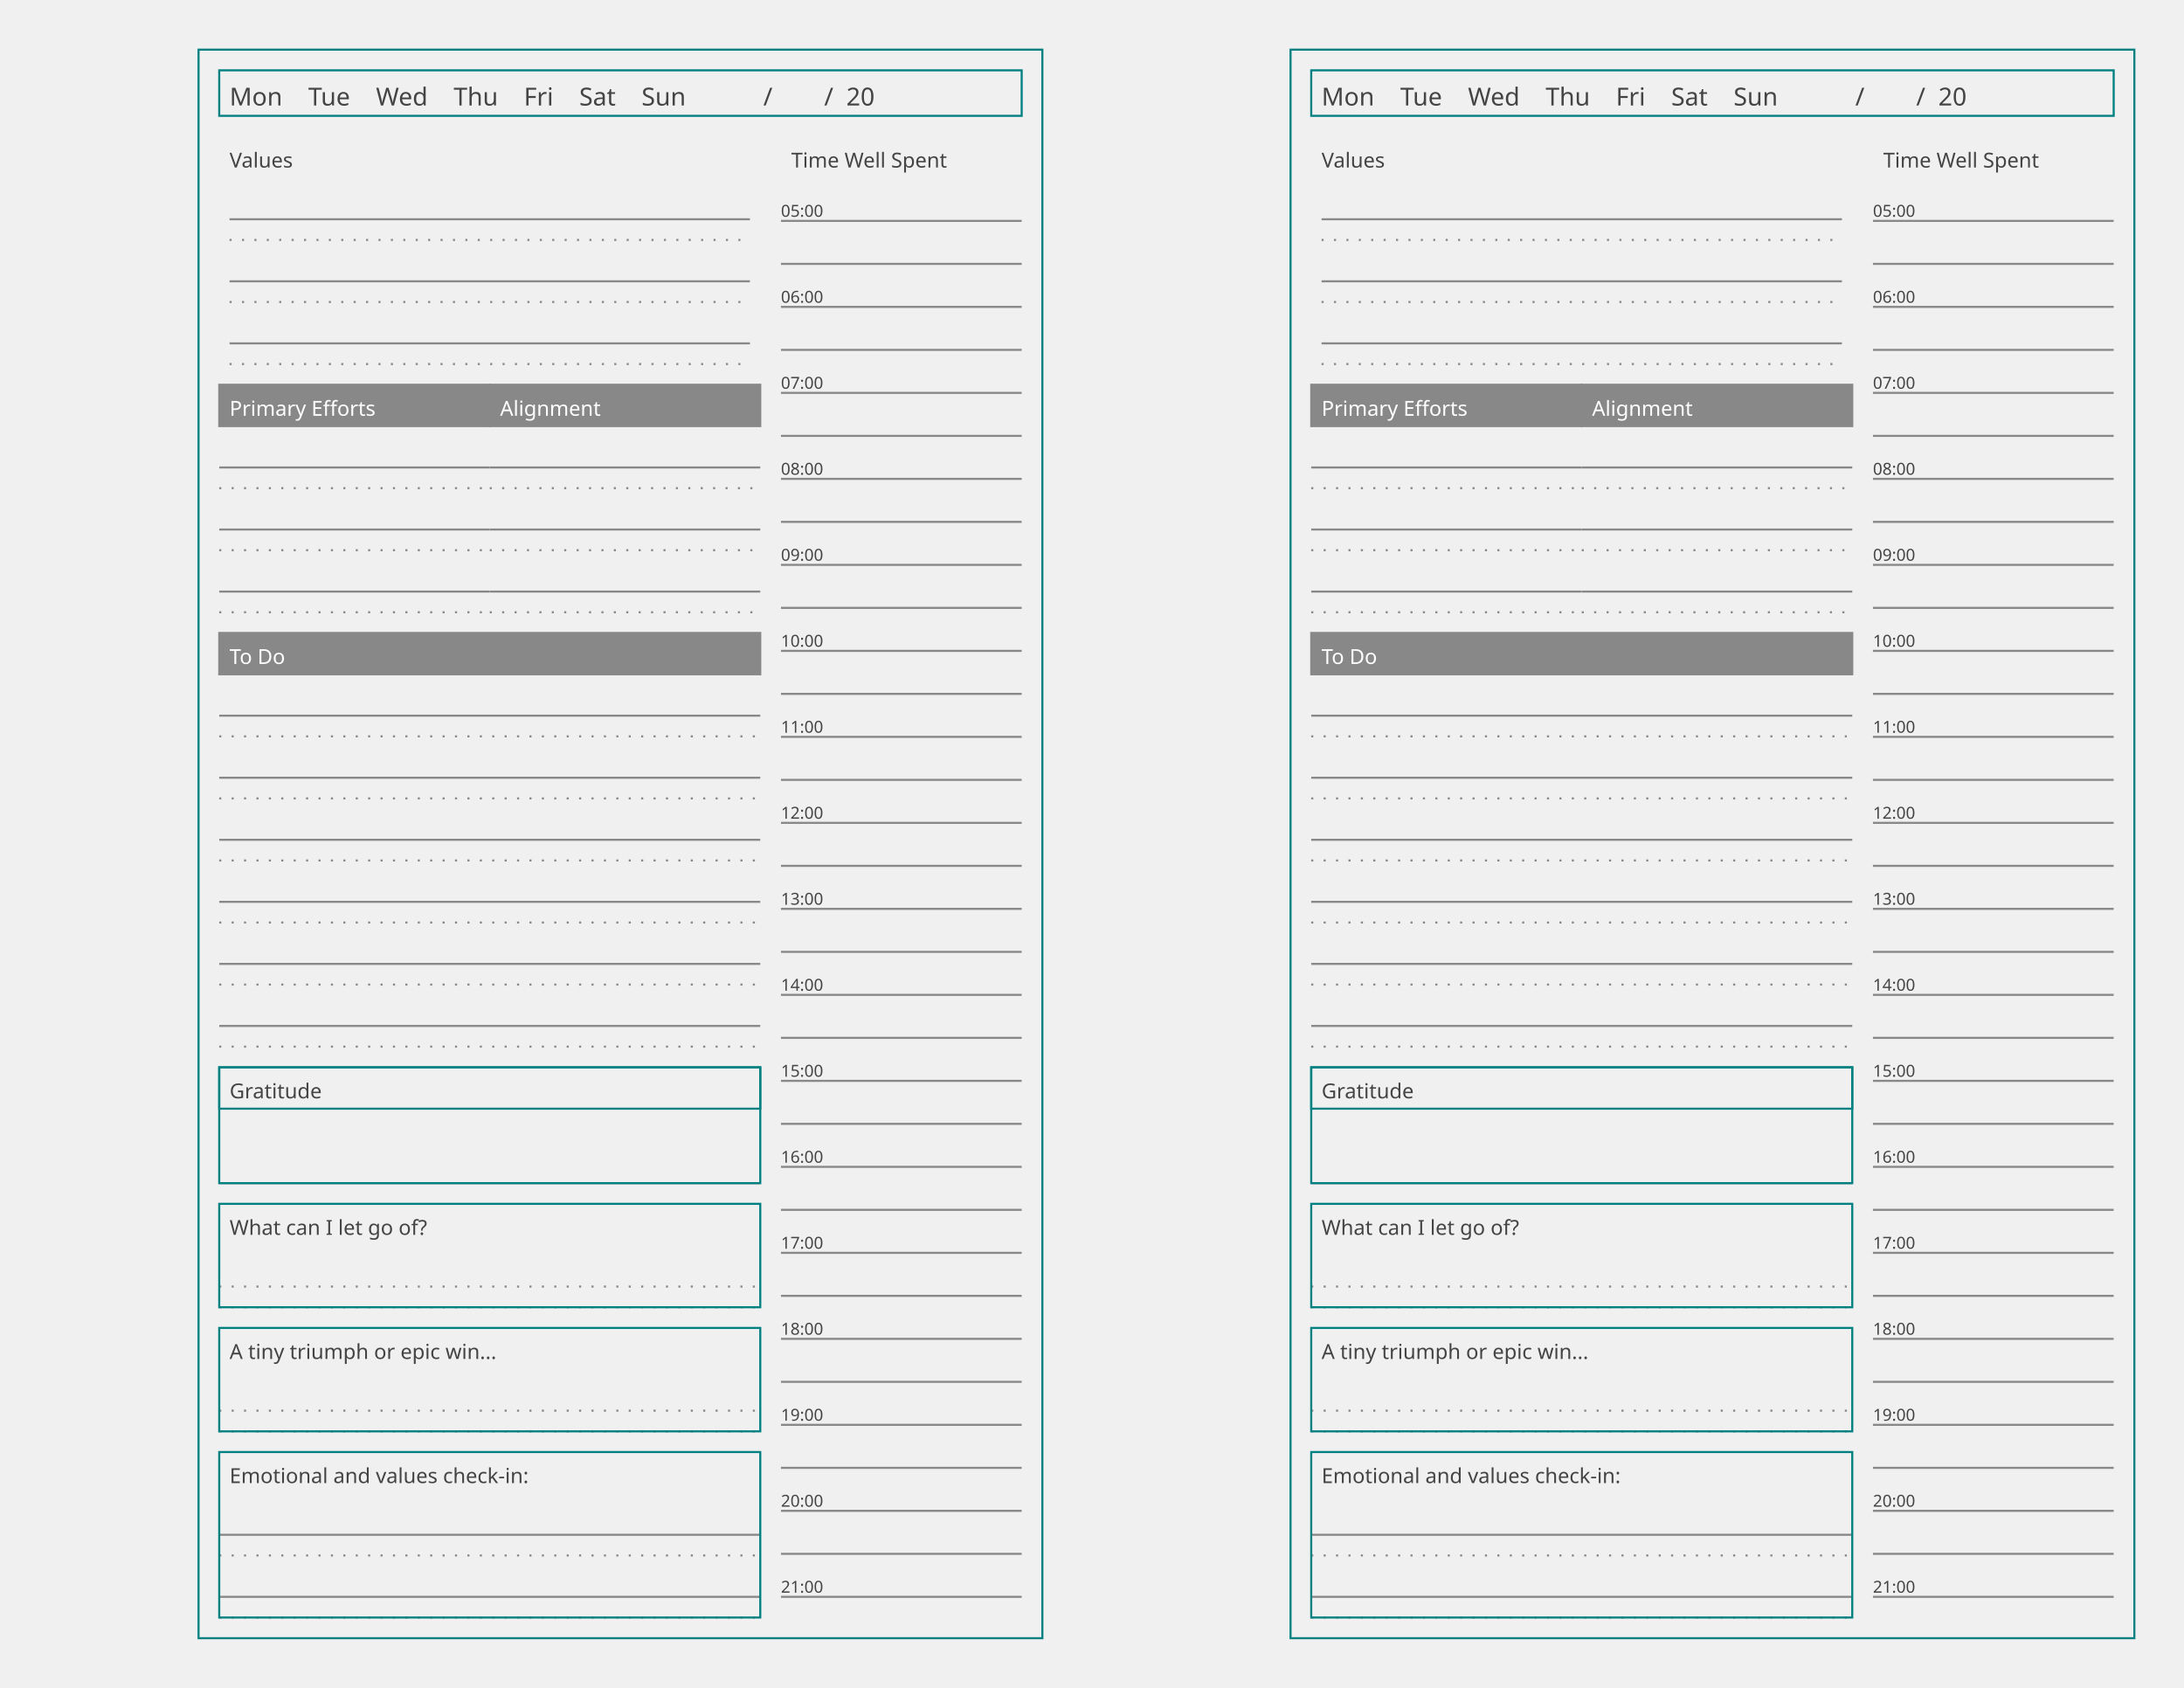
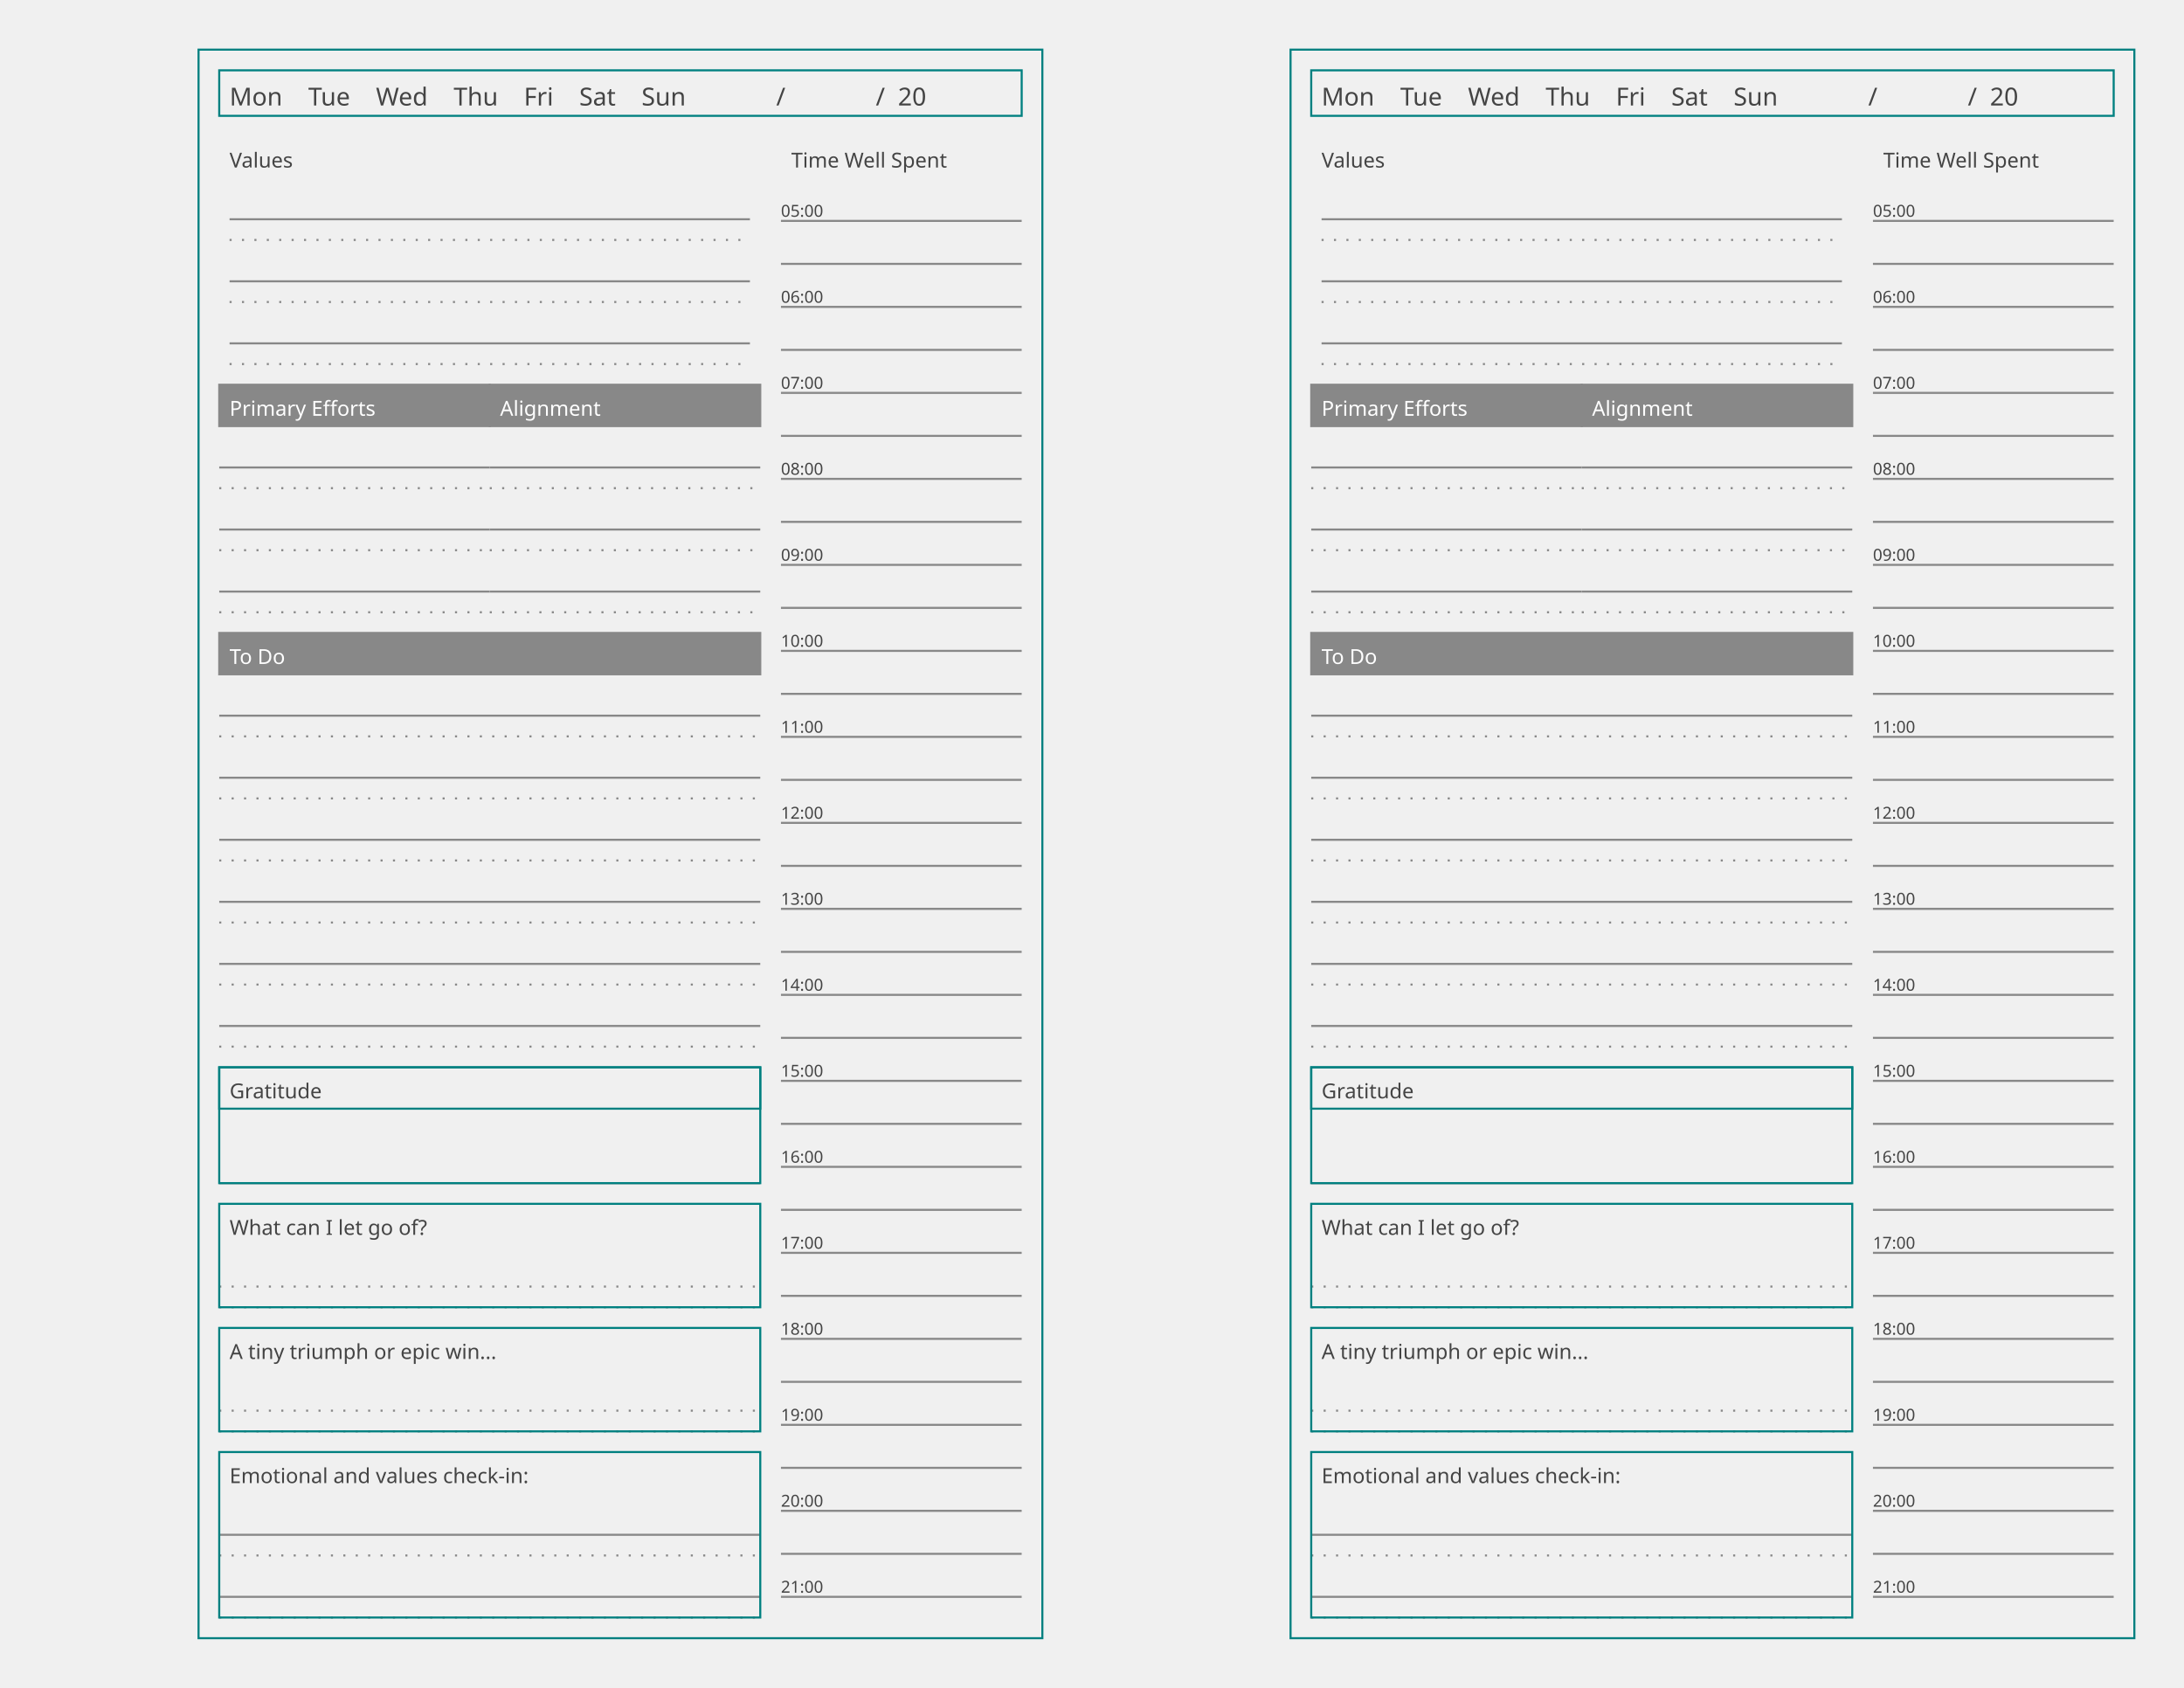
<svg xmlns="http://www.w3.org/2000/svg" baseProfile="tiny" height="8.5in" version="1.2" width="11in">
  <defs />
  <g transform="translate(96, 24.0)">
    <rect fill="none" height="768.0" stroke="#008080" width="408.0" x="0" y="0" />
    <g transform="translate(10, 10)">
      <rect fill="none" height="22" stroke="#008080" stroke-width="1" width="388.0" x="0" y="0" />
-       <text alignment-baseline="text-after-edge" fill="#444444" font-family="Trebuchet MS" font-size="12" text-anchor="start" transform="translate(5,17)">Mon    Tue    Wed    Thu    Fri    Sat    Sun            /        /  20        </text>
+       <text alignment-baseline="text-after-edge" fill="#444444" font-family="Trebuchet MS" font-size="12" text-anchor="start" transform="translate(5,17)">Mon    Tue    Wed    Thu    Fri    Sat    Sun              /              /  20          </text>
    </g>
    <g transform="translate(10, 32)">
      <g transform="translate(0,10)">
        <g>
          <g transform="translate(0,0)">
            <text alignment-baseline="text-after-edge" fill="#444444" font-family="Ubuntu Mono" font-size="10" text-anchor="start" transform="translate(5,15)">Values</text>
          </g>
          <g transform="translate(0,20)">
            <g>
              <line stroke="#888888" stroke-dasharray="1,5" stroke-width="1" transform="translate(5,30.0)" x1="0" x2="251.6" y1="0" y2="0" />
              <line stroke="#888888" stroke-dasharray="1,5" stroke-width="1" transform="translate(5,60.0)" x1="0" x2="251.6" y1="0" y2="0" />
              <line stroke="#888888" stroke-dasharray="1,5" stroke-width="1" transform="translate(5,90.0)" x1="0" x2="251.6" y1="0" y2="0" />
            </g>
            <g>
              <line stroke="#888888" stroke-dasharray="1,0" stroke-width="1" transform="translate(5,20.0)" x1="0" x2="251.6" y1="0" y2="0" />
              <line stroke="#888888" stroke-dasharray="1,0" stroke-width="1" transform="translate(5,50.0)" x1="0" x2="251.6" y1="0" y2="0" />
              <line stroke="#888888" stroke-dasharray="1,0" stroke-width="1" transform="translate(5,80.0)" x1="0" x2="251.6" y1="0" y2="0" />
            </g>
          </g>
        </g>
      </g>
      <g transform="translate(0,130.0)">
        <g>
          <g transform="translate(0,0)">
            <g>
              <g transform="translate(0,0)">
                <rect fill="#888888" height="20" stroke="#888888" stroke-width="1" width="130.8" x="0" y="0" />
                <text alignment-baseline="text-after-edge" fill="#ffffff" font-family="Trebuchet MS" font-size="10" text-anchor="start" transform="translate(5,15)">Primary Efforts</text>
              </g>
              <g transform="translate(0,20)">
                <g>
                  <line stroke="#888888" stroke-dasharray="1,5" stroke-width="1" transform="translate(0,30.0)" x1="0" x2="130.8" y1="0" y2="0" />
                  <line stroke="#888888" stroke-dasharray="1,5" stroke-width="1" transform="translate(0,60.0)" x1="0" x2="130.8" y1="0" y2="0" />
                  <line stroke="#888888" stroke-dasharray="1,5" stroke-width="1" transform="translate(0,90.0)" x1="0" x2="130.8" y1="0" y2="0" />
                </g>
                <g>
                  <line stroke="#888888" stroke-dasharray="1,0" stroke-width="1" transform="translate(0,20.0)" x1="0" x2="130.8" y1="0" y2="0" />
                  <line stroke="#888888" stroke-dasharray="1,0" stroke-width="1" transform="translate(0,50.0)" x1="0" x2="130.8" y1="0" y2="0" />
                  <line stroke="#888888" stroke-dasharray="1,0" stroke-width="1" transform="translate(0,80.0)" x1="0" x2="130.8" y1="0" y2="0" />
                </g>
              </g>
            </g>
          </g>
          <g transform="translate(130.8,0)">
            <g>
              <g transform="translate(0,0)">
                <rect fill="#888888" height="20" stroke="#888888" stroke-width="1" width="130.8" x="0" y="0" />
                <text alignment-baseline="text-after-edge" fill="#ffffff" font-family="Trebuchet MS" font-size="10" text-anchor="start" transform="translate(5,15)">Alignment</text>
              </g>
              <g transform="translate(0,20)">
                <g>
                  <line stroke="#888888" stroke-dasharray="1,5" stroke-width="1" transform="translate(0,30.0)" x1="0" x2="130.8" y1="0" y2="0" />
                  <line stroke="#888888" stroke-dasharray="1,5" stroke-width="1" transform="translate(0,60.0)" x1="0" x2="130.8" y1="0" y2="0" />
                  <line stroke="#888888" stroke-dasharray="1,5" stroke-width="1" transform="translate(0,90.0)" x1="0" x2="130.8" y1="0" y2="0" />
                </g>
                <g>
                  <line stroke="#888888" stroke-dasharray="1,0" stroke-width="1" transform="translate(0,20.0)" x1="0" x2="130.8" y1="0" y2="0" />
                  <line stroke="#888888" stroke-dasharray="1,0" stroke-width="1" transform="translate(0,50.0)" x1="0" x2="130.8" y1="0" y2="0" />
                  <line stroke="#888888" stroke-dasharray="1,0" stroke-width="1" transform="translate(0,80.0)" x1="0" x2="130.8" y1="0" y2="0" />
                </g>
              </g>
            </g>
          </g>
        </g>
      </g>
      <g transform="translate(0,250.0)">
        <g>
          <g transform="translate(0,0)">
            <rect fill="#888888" height="20" stroke="#888888" stroke-width="1" width="261.6" x="0" y="0" />
            <text alignment-baseline="text-after-edge" fill="#ffffff" font-family="Ubuntu Mono" font-size="10" text-anchor="start" transform="translate(5,15)">To Do</text>
          </g>
          <g transform="translate(0,20)">
            <g>
              <line stroke="#888888" stroke-dasharray="1,5" stroke-width="1" transform="translate(0,30.0)" x1="0" x2="261.6" y1="0" y2="0" />
              <line stroke="#888888" stroke-dasharray="1,5" stroke-width="1" transform="translate(0,60.0)" x1="0" x2="261.6" y1="0" y2="0" />
              <line stroke="#888888" stroke-dasharray="1,5" stroke-width="1" transform="translate(0,90.0)" x1="0" x2="261.6" y1="0" y2="0" />
              <line stroke="#888888" stroke-dasharray="1,5" stroke-width="1" transform="translate(0,120.0)" x1="0" x2="261.6" y1="0" y2="0" />
              <line stroke="#888888" stroke-dasharray="1,5" stroke-width="1" transform="translate(0,150.0)" x1="0" x2="261.6" y1="0" y2="0" />
              <line stroke="#888888" stroke-dasharray="1,5" stroke-width="1" transform="translate(0,180.0)" x1="0" x2="261.6" y1="0" y2="0" />
            </g>
            <g>
              <line stroke="#888888" stroke-dasharray="1,0" stroke-width="1" transform="translate(0,20.0)" x1="0" x2="261.6" y1="0" y2="0" />
              <line stroke="#888888" stroke-dasharray="1,0" stroke-width="1" transform="translate(0,50.0)" x1="0" x2="261.6" y1="0" y2="0" />
              <line stroke="#888888" stroke-dasharray="1,0" stroke-width="1" transform="translate(0,80.0)" x1="0" x2="261.6" y1="0" y2="0" />
              <line stroke="#888888" stroke-dasharray="1,0" stroke-width="1" transform="translate(0,110.0)" x1="0" x2="261.6" y1="0" y2="0" />
              <line stroke="#888888" stroke-dasharray="1,0" stroke-width="1" transform="translate(0,140.0)" x1="0" x2="261.6" y1="0" y2="0" />
              <line stroke="#888888" stroke-dasharray="1,0" stroke-width="1" transform="translate(0,170.0)" x1="0" x2="261.6" y1="0" y2="0" />
            </g>
          </g>
        </g>
      </g>
      <g transform="translate(0,460.0)">
        <g>
          <g transform="translate(0,0)">
            <rect fill="none" height="20" stroke="#008080" stroke-width="1" width="261.6" x="0" y="0" />
            <text alignment-baseline="text-after-edge" fill="#444444" font-family="Trebuchet MS" font-size="10" text-anchor="start" transform="translate(5,15)">Gratitude</text>
          </g>
          <g transform="translate(0,20)">
            <line stroke="#888888" stroke-dasharray="1,0" stroke-width="1" transform="translate(0,36.0)" x1="0" x2="261.6" y1="0" y2="0" />
          </g>
        </g>
        <rect fill="none" height="56.0" stroke="#008080" stroke-width="1" width="261.6" x="0" y="0" />
      </g>
      <g transform="translate(0,526.0)">
        <g>
          <g transform="translate(0,0)">
            <text alignment-baseline="text-after-edge" fill="#444444" font-family="Ubuntu Mono" font-size="10" text-anchor="start" transform="translate(5,15)">What can I let go of?</text>
          </g>
          <g transform="translate(0,20)">
            <g>
              <line stroke="#888888" stroke-dasharray="1,5" stroke-width="1" transform="translate(0,30.0)" x1="0" x2="261.6" y1="0" y2="0" />
            </g>
            <g>
              <line stroke="#888888" stroke-dasharray="1,5" stroke-width="1" transform="translate(0,20.0)" x1="0" x2="261.6" y1="0" y2="0" />
            </g>
          </g>
        </g>
        <rect fill="none" height="50" stroke="#008080" stroke-width="1" width="261.6" x="0" y="0" />
      </g>
      <g transform="translate(0,586.0)">
        <g>
          <g transform="translate(0,0)">
            <text alignment-baseline="text-after-edge" fill="#444444" font-family="Ubuntu Mono" font-size="10" text-anchor="start" transform="translate(5,15)">A tiny triumph or epic win...</text>
          </g>
          <g transform="translate(0,20)">
            <g>
              <line stroke="#888888" stroke-dasharray="1,5" stroke-width="1" transform="translate(0,30.0)" x1="0" x2="261.6" y1="0" y2="0" />
            </g>
            <g>
              <line stroke="#888888" stroke-dasharray="1,5" stroke-width="1" transform="translate(0,20.0)" x1="0" x2="261.6" y1="0" y2="0" />
            </g>
          </g>
        </g>
        <rect fill="none" height="50" stroke="#008080" stroke-width="1" width="261.6" x="0" y="0" />
      </g>
      <g transform="translate(0,646.0)">
        <g>
          <g transform="translate(0,0)">
            <text alignment-baseline="text-after-edge" fill="#444444" font-family="Ubuntu Mono" font-size="10" text-anchor="start" transform="translate(5,15)">Emotional and values check-in:</text>
          </g>
          <g transform="translate(0,20)">
            <g>
              <line stroke="#888888" stroke-dasharray="1,5" stroke-width="1" transform="translate(0,30.0)" x1="0" x2="261.6" y1="0" y2="0" />
              <line stroke="#888888" stroke-dasharray="1,5" stroke-width="1" transform="translate(0,60.0)" x1="0" x2="261.6" y1="0" y2="0" />
            </g>
            <g>
              <line stroke="#888888" stroke-dasharray="1,0" stroke-width="1" transform="translate(0,20.0)" x1="0" x2="261.6" y1="0" y2="0" />
              <line stroke="#888888" stroke-dasharray="1,0" stroke-width="1" transform="translate(0,50.0)" x1="0" x2="261.6" y1="0" y2="0" />
            </g>
          </g>
        </g>
        <rect fill="none" height="80" stroke="#008080" stroke-width="1" width="261.6" x="0" y="0" />
      </g>
    </g>
    <g transform="translate(281.6,32)">
      <g>
        <rect fill="none" height="20" stroke="none" width="116.4" x="0" y="10" />
        <text alignment-baseline="text-after-edge" fill="#444444" font-family="Ubuntu Mono" font-size="10" text-anchor="start" x="5" y="25">Time Well Spent</text>
      </g>
      <g>
        <text alignment-baseline="text-after-edge" fill="#444444" font-family="Ubuntu Mono" font-size="8" text-anchor="start" x="0" y="48.788">05:00</text>
        <line stroke="#888888" x1="0" x2="116.4" y1="50.788" y2="50.788" />
        <line stroke="#888888" x1="0" x2="116.4" y1="71.576" y2="71.576" />
        <text alignment-baseline="text-after-edge" fill="#444444" font-family="Ubuntu Mono" font-size="8" text-anchor="start" x="0" y="90.364">06:00</text>
        <line stroke="#888888" x1="0" x2="116.4" y1="92.364" y2="92.364" />
        <line stroke="#888888" x1="0" x2="116.4" y1="113.152" y2="113.152" />
        <text alignment-baseline="text-after-edge" fill="#444444" font-family="Ubuntu Mono" font-size="8" text-anchor="start" x="0" y="131.939">07:00</text>
        <line stroke="#888888" x1="0" x2="116.4" y1="133.939" y2="133.939" />
        <line stroke="#888888" x1="0" x2="116.4" y1="154.727" y2="154.727" />
        <text alignment-baseline="text-after-edge" fill="#444444" font-family="Ubuntu Mono" font-size="8" text-anchor="start" x="0" y="173.515">08:00</text>
        <line stroke="#888888" x1="0" x2="116.4" y1="175.515" y2="175.515" />
        <line stroke="#888888" x1="0" x2="116.4" y1="196.303" y2="196.303" />
        <text alignment-baseline="text-after-edge" fill="#444444" font-family="Ubuntu Mono" font-size="8" text-anchor="start" x="0" y="215.091">09:00</text>
        <line stroke="#888888" x1="0" x2="116.4" y1="217.091" y2="217.091" />
        <line stroke="#888888" x1="0" x2="116.4" y1="237.879" y2="237.879" />
        <text alignment-baseline="text-after-edge" fill="#444444" font-family="Ubuntu Mono" font-size="8" text-anchor="start" x="0" y="256.667">10:00</text>
        <line stroke="#888888" x1="0" x2="116.4" y1="258.667" y2="258.667" />
        <line stroke="#888888" x1="0" x2="116.4" y1="279.455" y2="279.455" />
        <text alignment-baseline="text-after-edge" fill="#444444" font-family="Ubuntu Mono" font-size="8" text-anchor="start" x="0" y="298.242">11:00</text>
        <line stroke="#888888" x1="0" x2="116.4" y1="300.242" y2="300.242" />
        <line stroke="#888888" x1="0" x2="116.4" y1="321.03" y2="321.03" />
        <text alignment-baseline="text-after-edge" fill="#444444" font-family="Ubuntu Mono" font-size="8" text-anchor="start" x="0" y="339.818">12:00</text>
        <line stroke="#888888" x1="0" x2="116.4" y1="341.818" y2="341.818" />
        <line stroke="#888888" x1="0" x2="116.4" y1="362.606" y2="362.606" />
        <text alignment-baseline="text-after-edge" fill="#444444" font-family="Ubuntu Mono" font-size="8" text-anchor="start" x="0" y="381.394">13:00</text>
        <line stroke="#888888" x1="0" x2="116.4" y1="383.394" y2="383.394" />
        <line stroke="#888888" x1="0" x2="116.4" y1="404.182" y2="404.182" />
        <text alignment-baseline="text-after-edge" fill="#444444" font-family="Ubuntu Mono" font-size="8" text-anchor="start" x="0" y="422.97">14:00</text>
        <line stroke="#888888" x1="0" x2="116.4" y1="424.97" y2="424.97" />
        <line stroke="#888888" x1="0" x2="116.4" y1="445.758" y2="445.758" />
        <text alignment-baseline="text-after-edge" fill="#444444" font-family="Ubuntu Mono" font-size="8" text-anchor="start" x="0" y="464.545">15:00</text>
        <line stroke="#888888" x1="0" x2="116.4" y1="466.545" y2="466.545" />
        <line stroke="#888888" x1="0" x2="116.4" y1="487.333" y2="487.333" />
        <text alignment-baseline="text-after-edge" fill="#444444" font-family="Ubuntu Mono" font-size="8" text-anchor="start" x="0" y="506.121">16:00</text>
        <line stroke="#888888" x1="0" x2="116.4" y1="508.121" y2="508.121" />
        <line stroke="#888888" x1="0" x2="116.4" y1="528.909" y2="528.909" />
        <text alignment-baseline="text-after-edge" fill="#444444" font-family="Ubuntu Mono" font-size="8" text-anchor="start" x="0" y="547.697">17:00</text>
        <line stroke="#888888" x1="0" x2="116.4" y1="549.697" y2="549.697" />
        <line stroke="#888888" x1="0" x2="116.4" y1="570.485" y2="570.485" />
        <text alignment-baseline="text-after-edge" fill="#444444" font-family="Ubuntu Mono" font-size="8" text-anchor="start" x="0" y="589.273">18:00</text>
        <line stroke="#888888" x1="0" x2="116.4" y1="591.273" y2="591.273" />
        <line stroke="#888888" x1="0" x2="116.4" y1="612.061" y2="612.061" />
        <text alignment-baseline="text-after-edge" fill="#444444" font-family="Ubuntu Mono" font-size="8" text-anchor="start" x="0" y="630.848">19:00</text>
        <line stroke="#888888" x1="0" x2="116.4" y1="632.848" y2="632.848" />
        <line stroke="#888888" x1="0" x2="116.4" y1="653.636" y2="653.636" />
        <text alignment-baseline="text-after-edge" fill="#444444" font-family="Ubuntu Mono" font-size="8" text-anchor="start" x="0" y="672.424">20:00</text>
        <line stroke="#888888" x1="0" x2="116.4" y1="674.424" y2="674.424" />
        <line stroke="#888888" x1="0" x2="116.4" y1="695.212" y2="695.212" />
        <text alignment-baseline="text-after-edge" fill="#444444" font-family="Ubuntu Mono" font-size="8" text-anchor="start" x="0" y="714.0">21:00</text>
        <line stroke="#888888" x1="0" x2="116.4" y1="716.0" y2="716.0" />
      </g>
    </g>
  </g>
  <g transform="translate(624.0, 24.0)">
    <rect fill="none" height="768.0" stroke="#008080" width="408.0" x="0" y="0" />
    <g transform="translate(10, 10)">
      <rect fill="none" height="22" stroke="#008080" stroke-width="1" width="388.0" x="0" y="0" />
-       <text alignment-baseline="text-after-edge" fill="#444444" font-family="Trebuchet MS" font-size="12" text-anchor="start" transform="translate(5,17)">Mon    Tue    Wed    Thu    Fri    Sat    Sun            /        /  20        </text>
+       <text alignment-baseline="text-after-edge" fill="#444444" font-family="Trebuchet MS" font-size="12" text-anchor="start" transform="translate(5,17)">Mon    Tue    Wed    Thu    Fri    Sat    Sun              /              /  20          </text>
    </g>
    <g transform="translate(10, 32)">
      <g transform="translate(0,10)">
        <g>
          <g transform="translate(0,0)">
            <text alignment-baseline="text-after-edge" fill="#444444" font-family="Ubuntu Mono" font-size="10" text-anchor="start" transform="translate(5,15)">Values</text>
          </g>
          <g transform="translate(0,20)">
            <g>
              <line stroke="#888888" stroke-dasharray="1,5" stroke-width="1" transform="translate(5,30.0)" x1="0" x2="251.6" y1="0" y2="0" />
              <line stroke="#888888" stroke-dasharray="1,5" stroke-width="1" transform="translate(5,60.0)" x1="0" x2="251.6" y1="0" y2="0" />
              <line stroke="#888888" stroke-dasharray="1,5" stroke-width="1" transform="translate(5,90.0)" x1="0" x2="251.6" y1="0" y2="0" />
            </g>
            <g>
              <line stroke="#888888" stroke-dasharray="1,0" stroke-width="1" transform="translate(5,20.0)" x1="0" x2="251.6" y1="0" y2="0" />
              <line stroke="#888888" stroke-dasharray="1,0" stroke-width="1" transform="translate(5,50.0)" x1="0" x2="251.6" y1="0" y2="0" />
              <line stroke="#888888" stroke-dasharray="1,0" stroke-width="1" transform="translate(5,80.0)" x1="0" x2="251.6" y1="0" y2="0" />
            </g>
          </g>
        </g>
      </g>
      <g transform="translate(0,130.0)">
        <g>
          <g transform="translate(0,0)">
            <g>
              <g transform="translate(0,0)">
                <rect fill="#888888" height="20" stroke="#888888" stroke-width="1" width="130.8" x="0" y="0" />
                <text alignment-baseline="text-after-edge" fill="#ffffff" font-family="Trebuchet MS" font-size="10" text-anchor="start" transform="translate(5,15)">Primary Efforts</text>
              </g>
              <g transform="translate(0,20)">
                <g>
                  <line stroke="#888888" stroke-dasharray="1,5" stroke-width="1" transform="translate(0,30.0)" x1="0" x2="130.8" y1="0" y2="0" />
                  <line stroke="#888888" stroke-dasharray="1,5" stroke-width="1" transform="translate(0,60.0)" x1="0" x2="130.8" y1="0" y2="0" />
                  <line stroke="#888888" stroke-dasharray="1,5" stroke-width="1" transform="translate(0,90.0)" x1="0" x2="130.8" y1="0" y2="0" />
                </g>
                <g>
                  <line stroke="#888888" stroke-dasharray="1,0" stroke-width="1" transform="translate(0,20.0)" x1="0" x2="130.8" y1="0" y2="0" />
                  <line stroke="#888888" stroke-dasharray="1,0" stroke-width="1" transform="translate(0,50.0)" x1="0" x2="130.8" y1="0" y2="0" />
                  <line stroke="#888888" stroke-dasharray="1,0" stroke-width="1" transform="translate(0,80.0)" x1="0" x2="130.8" y1="0" y2="0" />
                </g>
              </g>
            </g>
          </g>
          <g transform="translate(130.8,0)">
            <g>
              <g transform="translate(0,0)">
                <rect fill="#888888" height="20" stroke="#888888" stroke-width="1" width="130.8" x="0" y="0" />
                <text alignment-baseline="text-after-edge" fill="#ffffff" font-family="Trebuchet MS" font-size="10" text-anchor="start" transform="translate(5,15)">Alignment</text>
              </g>
              <g transform="translate(0,20)">
                <g>
                  <line stroke="#888888" stroke-dasharray="1,5" stroke-width="1" transform="translate(0,30.0)" x1="0" x2="130.8" y1="0" y2="0" />
                  <line stroke="#888888" stroke-dasharray="1,5" stroke-width="1" transform="translate(0,60.0)" x1="0" x2="130.8" y1="0" y2="0" />
                  <line stroke="#888888" stroke-dasharray="1,5" stroke-width="1" transform="translate(0,90.0)" x1="0" x2="130.8" y1="0" y2="0" />
                </g>
                <g>
                  <line stroke="#888888" stroke-dasharray="1,0" stroke-width="1" transform="translate(0,20.0)" x1="0" x2="130.8" y1="0" y2="0" />
                  <line stroke="#888888" stroke-dasharray="1,0" stroke-width="1" transform="translate(0,50.0)" x1="0" x2="130.8" y1="0" y2="0" />
                  <line stroke="#888888" stroke-dasharray="1,0" stroke-width="1" transform="translate(0,80.0)" x1="0" x2="130.8" y1="0" y2="0" />
                </g>
              </g>
            </g>
          </g>
        </g>
      </g>
      <g transform="translate(0,250.0)">
        <g>
          <g transform="translate(0,0)">
            <rect fill="#888888" height="20" stroke="#888888" stroke-width="1" width="261.6" x="0" y="0" />
            <text alignment-baseline="text-after-edge" fill="#ffffff" font-family="Ubuntu Mono" font-size="10" text-anchor="start" transform="translate(5,15)">To Do</text>
          </g>
          <g transform="translate(0,20)">
            <g>
              <line stroke="#888888" stroke-dasharray="1,5" stroke-width="1" transform="translate(0,30.0)" x1="0" x2="261.6" y1="0" y2="0" />
              <line stroke="#888888" stroke-dasharray="1,5" stroke-width="1" transform="translate(0,60.0)" x1="0" x2="261.6" y1="0" y2="0" />
              <line stroke="#888888" stroke-dasharray="1,5" stroke-width="1" transform="translate(0,90.0)" x1="0" x2="261.6" y1="0" y2="0" />
              <line stroke="#888888" stroke-dasharray="1,5" stroke-width="1" transform="translate(0,120.0)" x1="0" x2="261.6" y1="0" y2="0" />
              <line stroke="#888888" stroke-dasharray="1,5" stroke-width="1" transform="translate(0,150.0)" x1="0" x2="261.6" y1="0" y2="0" />
              <line stroke="#888888" stroke-dasharray="1,5" stroke-width="1" transform="translate(0,180.0)" x1="0" x2="261.6" y1="0" y2="0" />
            </g>
            <g>
              <line stroke="#888888" stroke-dasharray="1,0" stroke-width="1" transform="translate(0,20.0)" x1="0" x2="261.6" y1="0" y2="0" />
              <line stroke="#888888" stroke-dasharray="1,0" stroke-width="1" transform="translate(0,50.0)" x1="0" x2="261.6" y1="0" y2="0" />
              <line stroke="#888888" stroke-dasharray="1,0" stroke-width="1" transform="translate(0,80.0)" x1="0" x2="261.6" y1="0" y2="0" />
              <line stroke="#888888" stroke-dasharray="1,0" stroke-width="1" transform="translate(0,110.0)" x1="0" x2="261.6" y1="0" y2="0" />
              <line stroke="#888888" stroke-dasharray="1,0" stroke-width="1" transform="translate(0,140.0)" x1="0" x2="261.6" y1="0" y2="0" />
              <line stroke="#888888" stroke-dasharray="1,0" stroke-width="1" transform="translate(0,170.0)" x1="0" x2="261.6" y1="0" y2="0" />
            </g>
          </g>
        </g>
      </g>
      <g transform="translate(0,460.0)">
        <g>
          <g transform="translate(0,0)">
            <rect fill="none" height="20" stroke="#008080" stroke-width="1" width="261.6" x="0" y="0" />
            <text alignment-baseline="text-after-edge" fill="#444444" font-family="Trebuchet MS" font-size="10" text-anchor="start" transform="translate(5,15)">Gratitude</text>
          </g>
          <g transform="translate(0,20)">
            <line stroke="#888888" stroke-dasharray="1,0" stroke-width="1" transform="translate(0,36.0)" x1="0" x2="261.6" y1="0" y2="0" />
          </g>
        </g>
        <rect fill="none" height="56.0" stroke="#008080" stroke-width="1" width="261.6" x="0" y="0" />
      </g>
      <g transform="translate(0,526.0)">
        <g>
          <g transform="translate(0,0)">
            <text alignment-baseline="text-after-edge" fill="#444444" font-family="Ubuntu Mono" font-size="10" text-anchor="start" transform="translate(5,15)">What can I let go of?</text>
          </g>
          <g transform="translate(0,20)">
            <g>
              <line stroke="#888888" stroke-dasharray="1,5" stroke-width="1" transform="translate(0,30.0)" x1="0" x2="261.6" y1="0" y2="0" />
            </g>
            <g>
              <line stroke="#888888" stroke-dasharray="1,5" stroke-width="1" transform="translate(0,20.0)" x1="0" x2="261.6" y1="0" y2="0" />
            </g>
          </g>
        </g>
        <rect fill="none" height="50" stroke="#008080" stroke-width="1" width="261.6" x="0" y="0" />
      </g>
      <g transform="translate(0,586.0)">
        <g>
          <g transform="translate(0,0)">
            <text alignment-baseline="text-after-edge" fill="#444444" font-family="Ubuntu Mono" font-size="10" text-anchor="start" transform="translate(5,15)">A tiny triumph or epic win...</text>
          </g>
          <g transform="translate(0,20)">
            <g>
              <line stroke="#888888" stroke-dasharray="1,5" stroke-width="1" transform="translate(0,30.0)" x1="0" x2="261.6" y1="0" y2="0" />
            </g>
            <g>
              <line stroke="#888888" stroke-dasharray="1,5" stroke-width="1" transform="translate(0,20.0)" x1="0" x2="261.6" y1="0" y2="0" />
            </g>
          </g>
        </g>
        <rect fill="none" height="50" stroke="#008080" stroke-width="1" width="261.6" x="0" y="0" />
      </g>
      <g transform="translate(0,646.0)">
        <g>
          <g transform="translate(0,0)">
            <text alignment-baseline="text-after-edge" fill="#444444" font-family="Ubuntu Mono" font-size="10" text-anchor="start" transform="translate(5,15)">Emotional and values check-in:</text>
          </g>
          <g transform="translate(0,20)">
            <g>
              <line stroke="#888888" stroke-dasharray="1,5" stroke-width="1" transform="translate(0,30.0)" x1="0" x2="261.6" y1="0" y2="0" />
              <line stroke="#888888" stroke-dasharray="1,5" stroke-width="1" transform="translate(0,60.0)" x1="0" x2="261.6" y1="0" y2="0" />
            </g>
            <g>
              <line stroke="#888888" stroke-dasharray="1,0" stroke-width="1" transform="translate(0,20.0)" x1="0" x2="261.6" y1="0" y2="0" />
              <line stroke="#888888" stroke-dasharray="1,0" stroke-width="1" transform="translate(0,50.0)" x1="0" x2="261.6" y1="0" y2="0" />
            </g>
          </g>
        </g>
        <rect fill="none" height="80" stroke="#008080" stroke-width="1" width="261.6" x="0" y="0" />
      </g>
    </g>
    <g transform="translate(281.6,32)">
      <g>
        <rect fill="none" height="20" stroke="none" width="116.4" x="0" y="10" />
        <text alignment-baseline="text-after-edge" fill="#444444" font-family="Ubuntu Mono" font-size="10" text-anchor="start" x="5" y="25">Time Well Spent</text>
      </g>
      <g>
        <text alignment-baseline="text-after-edge" fill="#444444" font-family="Ubuntu Mono" font-size="8" text-anchor="start" x="0" y="48.788">05:00</text>
        <line stroke="#888888" x1="0" x2="116.4" y1="50.788" y2="50.788" />
        <line stroke="#888888" x1="0" x2="116.4" y1="71.576" y2="71.576" />
        <text alignment-baseline="text-after-edge" fill="#444444" font-family="Ubuntu Mono" font-size="8" text-anchor="start" x="0" y="90.364">06:00</text>
        <line stroke="#888888" x1="0" x2="116.4" y1="92.364" y2="92.364" />
        <line stroke="#888888" x1="0" x2="116.4" y1="113.152" y2="113.152" />
        <text alignment-baseline="text-after-edge" fill="#444444" font-family="Ubuntu Mono" font-size="8" text-anchor="start" x="0" y="131.939">07:00</text>
        <line stroke="#888888" x1="0" x2="116.4" y1="133.939" y2="133.939" />
        <line stroke="#888888" x1="0" x2="116.4" y1="154.727" y2="154.727" />
        <text alignment-baseline="text-after-edge" fill="#444444" font-family="Ubuntu Mono" font-size="8" text-anchor="start" x="0" y="173.515">08:00</text>
        <line stroke="#888888" x1="0" x2="116.4" y1="175.515" y2="175.515" />
        <line stroke="#888888" x1="0" x2="116.4" y1="196.303" y2="196.303" />
        <text alignment-baseline="text-after-edge" fill="#444444" font-family="Ubuntu Mono" font-size="8" text-anchor="start" x="0" y="215.091">09:00</text>
        <line stroke="#888888" x1="0" x2="116.4" y1="217.091" y2="217.091" />
        <line stroke="#888888" x1="0" x2="116.4" y1="237.879" y2="237.879" />
        <text alignment-baseline="text-after-edge" fill="#444444" font-family="Ubuntu Mono" font-size="8" text-anchor="start" x="0" y="256.667">10:00</text>
        <line stroke="#888888" x1="0" x2="116.4" y1="258.667" y2="258.667" />
        <line stroke="#888888" x1="0" x2="116.4" y1="279.455" y2="279.455" />
        <text alignment-baseline="text-after-edge" fill="#444444" font-family="Ubuntu Mono" font-size="8" text-anchor="start" x="0" y="298.242">11:00</text>
        <line stroke="#888888" x1="0" x2="116.4" y1="300.242" y2="300.242" />
        <line stroke="#888888" x1="0" x2="116.4" y1="321.03" y2="321.03" />
        <text alignment-baseline="text-after-edge" fill="#444444" font-family="Ubuntu Mono" font-size="8" text-anchor="start" x="0" y="339.818">12:00</text>
        <line stroke="#888888" x1="0" x2="116.4" y1="341.818" y2="341.818" />
        <line stroke="#888888" x1="0" x2="116.4" y1="362.606" y2="362.606" />
        <text alignment-baseline="text-after-edge" fill="#444444" font-family="Ubuntu Mono" font-size="8" text-anchor="start" x="0" y="381.394">13:00</text>
        <line stroke="#888888" x1="0" x2="116.4" y1="383.394" y2="383.394" />
        <line stroke="#888888" x1="0" x2="116.4" y1="404.182" y2="404.182" />
        <text alignment-baseline="text-after-edge" fill="#444444" font-family="Ubuntu Mono" font-size="8" text-anchor="start" x="0" y="422.97">14:00</text>
        <line stroke="#888888" x1="0" x2="116.4" y1="424.97" y2="424.97" />
        <line stroke="#888888" x1="0" x2="116.4" y1="445.758" y2="445.758" />
        <text alignment-baseline="text-after-edge" fill="#444444" font-family="Ubuntu Mono" font-size="8" text-anchor="start" x="0" y="464.545">15:00</text>
        <line stroke="#888888" x1="0" x2="116.4" y1="466.545" y2="466.545" />
        <line stroke="#888888" x1="0" x2="116.4" y1="487.333" y2="487.333" />
        <text alignment-baseline="text-after-edge" fill="#444444" font-family="Ubuntu Mono" font-size="8" text-anchor="start" x="0" y="506.121">16:00</text>
        <line stroke="#888888" x1="0" x2="116.4" y1="508.121" y2="508.121" />
        <line stroke="#888888" x1="0" x2="116.4" y1="528.909" y2="528.909" />
        <text alignment-baseline="text-after-edge" fill="#444444" font-family="Ubuntu Mono" font-size="8" text-anchor="start" x="0" y="547.697">17:00</text>
        <line stroke="#888888" x1="0" x2="116.4" y1="549.697" y2="549.697" />
        <line stroke="#888888" x1="0" x2="116.4" y1="570.485" y2="570.485" />
        <text alignment-baseline="text-after-edge" fill="#444444" font-family="Ubuntu Mono" font-size="8" text-anchor="start" x="0" y="589.273">18:00</text>
        <line stroke="#888888" x1="0" x2="116.4" y1="591.273" y2="591.273" />
        <line stroke="#888888" x1="0" x2="116.4" y1="612.061" y2="612.061" />
        <text alignment-baseline="text-after-edge" fill="#444444" font-family="Ubuntu Mono" font-size="8" text-anchor="start" x="0" y="630.848">19:00</text>
        <line stroke="#888888" x1="0" x2="116.4" y1="632.848" y2="632.848" />
        <line stroke="#888888" x1="0" x2="116.4" y1="653.636" y2="653.636" />
        <text alignment-baseline="text-after-edge" fill="#444444" font-family="Ubuntu Mono" font-size="8" text-anchor="start" x="0" y="672.424">20:00</text>
        <line stroke="#888888" x1="0" x2="116.4" y1="674.424" y2="674.424" />
        <line stroke="#888888" x1="0" x2="116.4" y1="695.212" y2="695.212" />
        <text alignment-baseline="text-after-edge" fill="#444444" font-family="Ubuntu Mono" font-size="8" text-anchor="start" x="0" y="714.0">21:00</text>
        <line stroke="#888888" x1="0" x2="116.4" y1="716.0" y2="716.0" />
      </g>
    </g>
  </g>
</svg>
